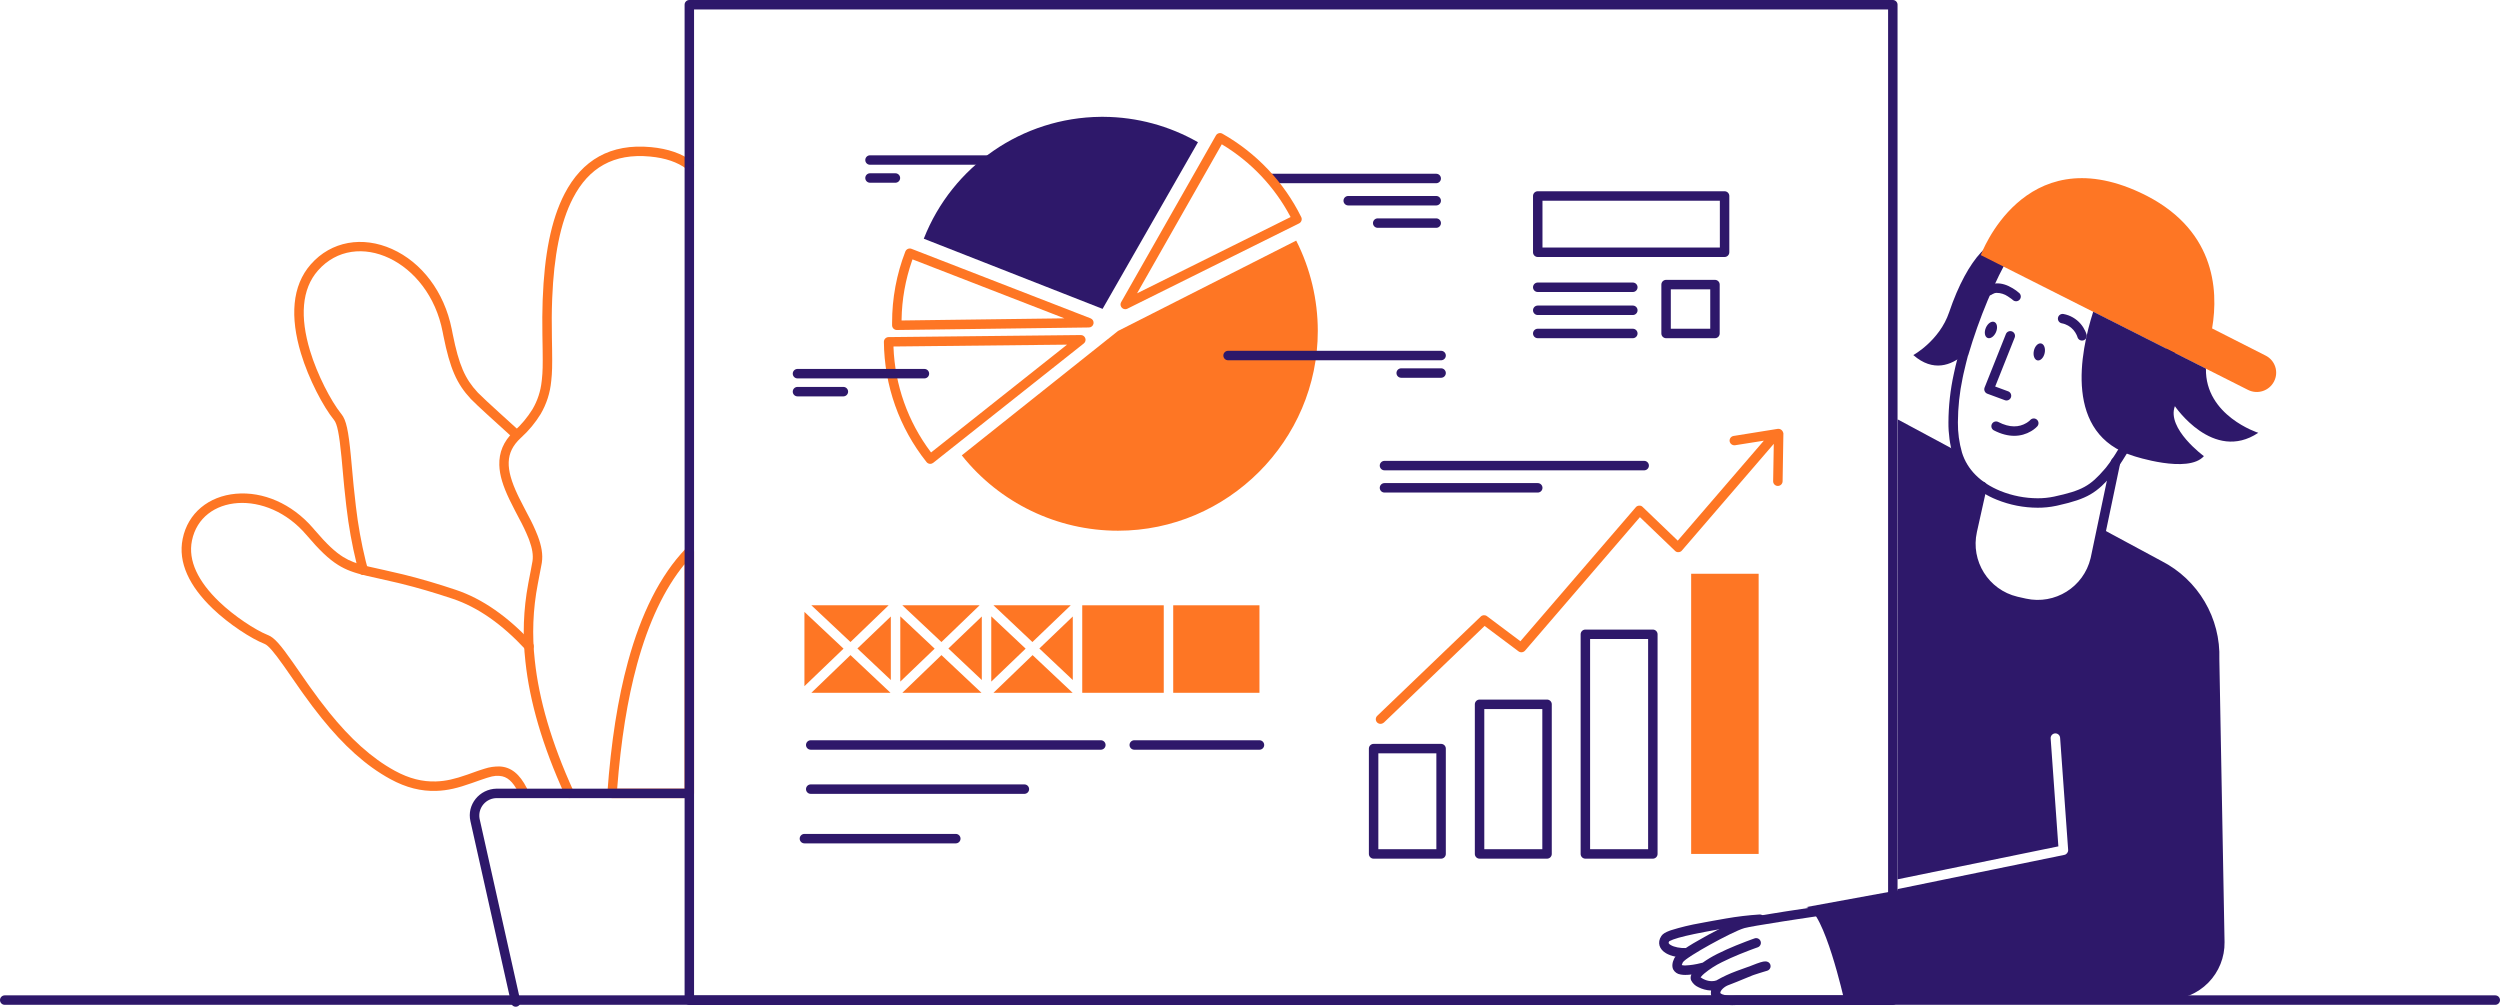
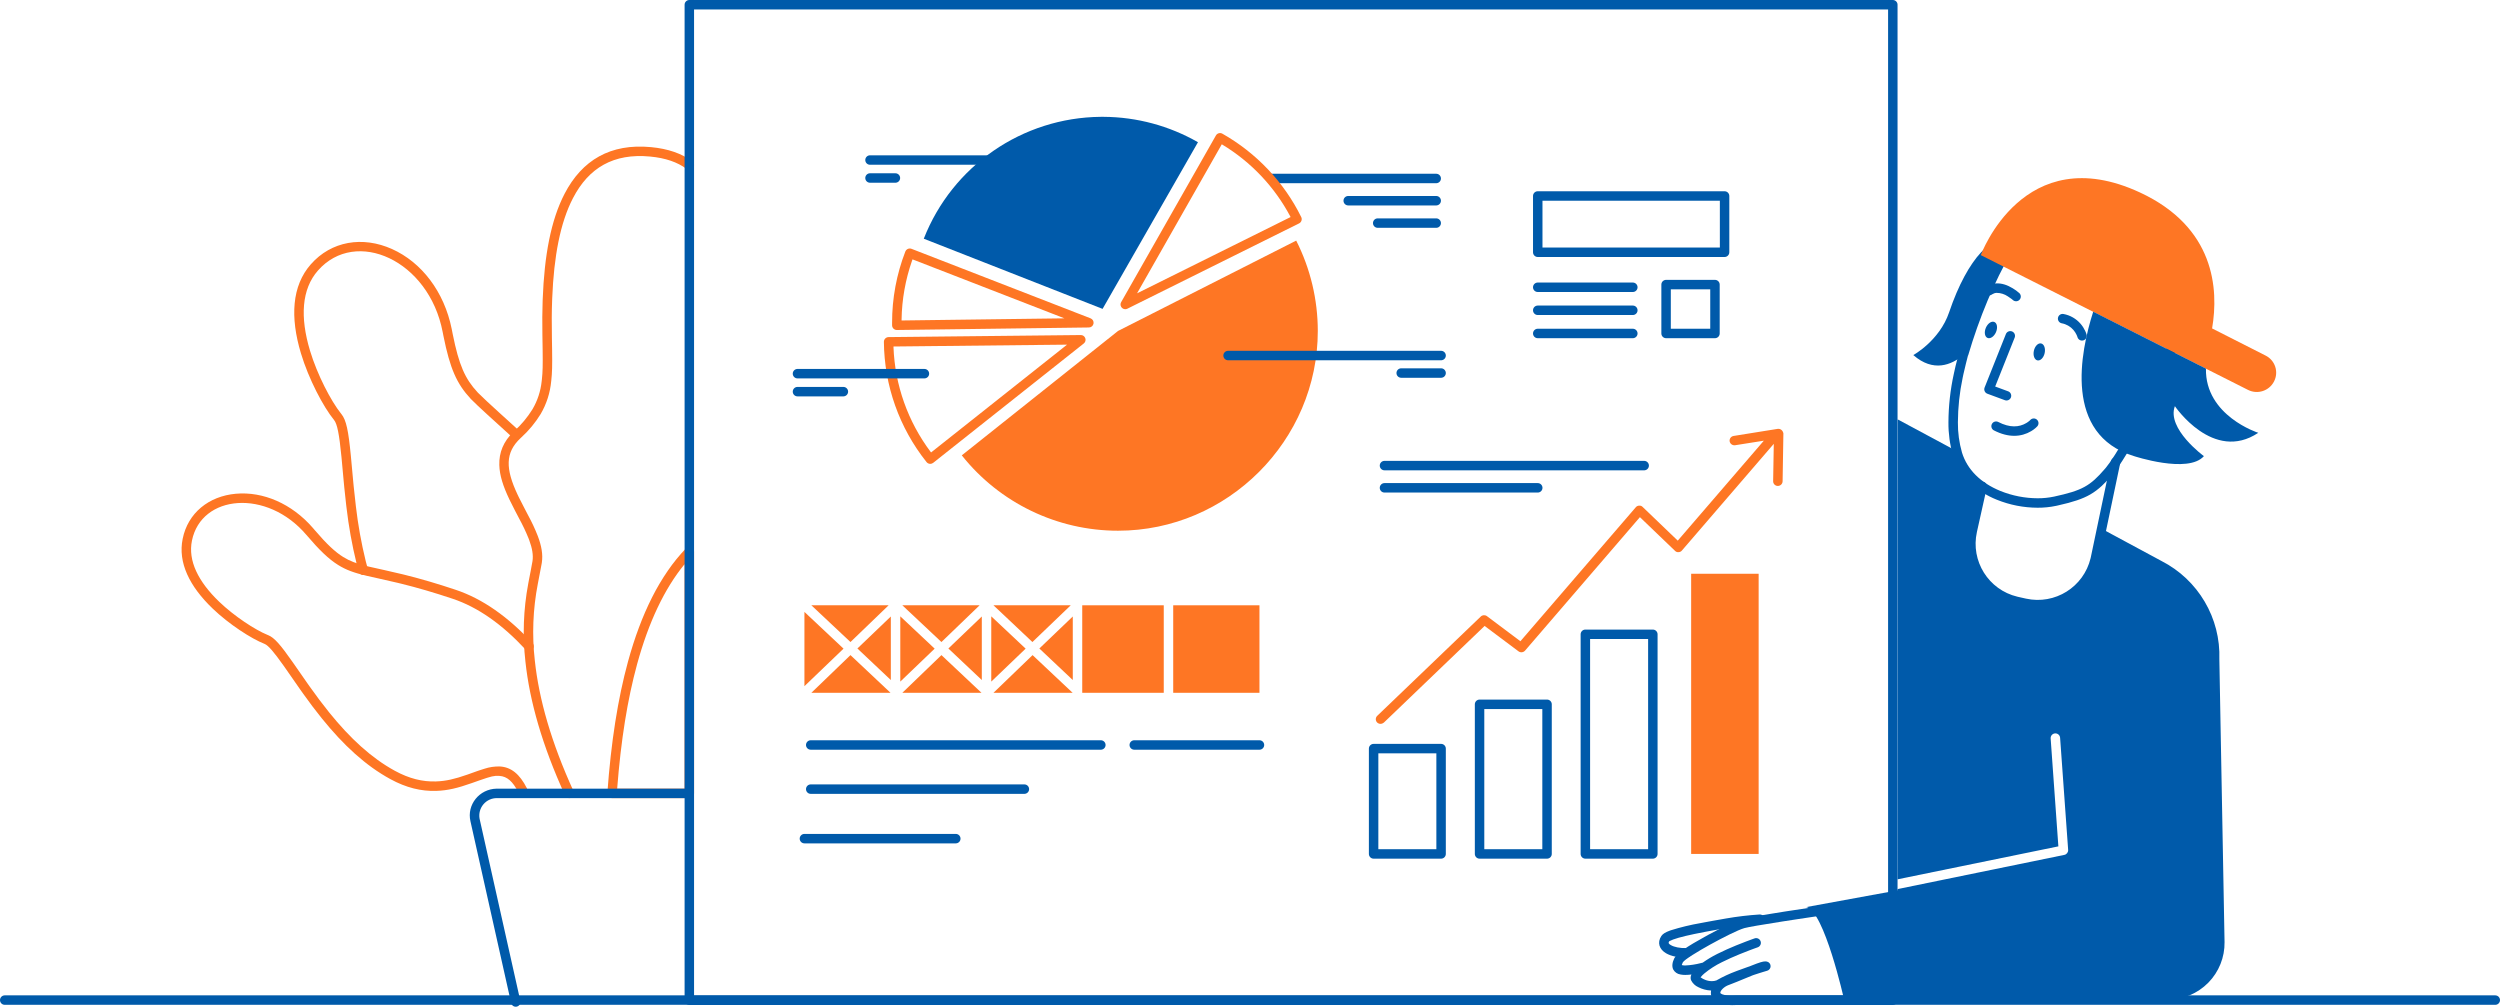
<svg xmlns="http://www.w3.org/2000/svg" viewBox="0 0 1585.6 638.5">
  <g id="graphs_and_statistics_outline_II" data-name="graphs and statistics/outline_II" transform="translate(2.6 2.6)">
    <g id="graphs_and_statistics_outline_II-2" data-name="graphs and statistics/outline_II">
      <g id="graphs_and_statistics_outline_II-3" data-name="graphs and statistics_outline_II">
        <g id="flower_1_" transform="translate(115 93)">
          <g id="leaves_1_">
            <g id="leaf_IV_1_" transform="translate(72 60)">
              <path id="Path" d="M10.529,14.177C23.51-.563,43.377-3.859,62.046,4.522,80.732,12.911,95.118,31.493,99.884,55.27l.472,2.411.164.822c3.947,19.6,7.747,28.251,15.8,36.919l.28.3c4.264,4.432,22.753,20.943,25.431,23.452a3,3,0,1,1-4.1,4.378l-2.583-2.357c-6.035-5.469-19.816-17.872-23.284-21.539l-.137-.146c-8.906-9.586-13.139-19.224-17.287-39.818q-.251-1.247-.505-2.565c-8.709-45.49-55.049-66.293-79.1-38.981C4.647,29.933,3.6,47.719,10,68.969c4.613,15.316,13.293,31.91,19.623,39.848l.282.35c3.119,3.835,4.464,10.639,6,26.487l1.477,16.056.314,3.253c.451,4.577.9,8.666,1.394,12.706a282.075,282.075,0,0,0,6.21,34.616q.658,2.617,1.37,5.167a3,3,0,1,1-5.779,1.615q-.734-2.626-1.41-5.319A287.893,287.893,0,0,1,33.134,168.4l-.229-1.893c-.413-3.482-.795-7.042-1.18-10.951l-.4-4.19c-.339-3.644-1.077-11.822-1.225-13.4l-.164-1.722c-1.384-14.24-2.661-20.81-4.679-23.291-6.851-8.4-16.091-25.966-21-42.255C-2.679,47.67-1.514,27.851,10.529,14.177Z" transform="translate(-2.98 -2.159)" fill="#fe7624" />
            </g>
            <g id="leaf_II_1_" transform="translate(0 220)">
              <path id="Path-2" data-name="Path" d="M34.433.191C51.6-1.342,69.878,6.4,83.3,21.906l1.3,1.518c7.505,8.741,12.78,13.7,17.923,16.892,4.256,2.644,8.529,4.225,15.686,5.954l1.029.242c2.6.586,15.466,3.429,20.74,4.721l2.185.542c9.852,2.473,20.012,5.432,31.624,9.321C191,66.833,207.176,78.333,222.537,94.9a3,3,0,1,1-4.4,4.079c-14.726-15.884-30.1-26.809-46.253-32.195-11.891-3.982-22.217-6.971-32.26-9.461l-2.695-.654c-6.355-1.505-18.525-4.187-19.487-4.415-8.109-1.925-13.063-3.723-18.087-6.844C93.381,41.7,87.5,36.1,79.152,26.284,54.177-3.1,12.516.622,6.576,29.946,3.969,42.613,10.529,55.9,23.9,68.726,33.543,77.97,46.645,86.5,54.44,89.691l.392.158c4.013,1.572,7.906,6.125,15.681,17.221l9.01,12.948,1.62,2.3c4.366,6.145,8.33,11.44,12.4,16.482,13.414,16.619,26.887,29.011,41.737,37.111,9.1,4.982,17.588,7.025,26.045,6.749,6.346-.207,11.949-1.534,19.916-4.321l5.895-2.108,1.4-.488c1.333-.457,2.474-.825,3.573-1.147a28.826,28.826,0,0,1,9.735-1.434c7.08.387,12.572,4.711,17.172,13.827a3,3,0,1,1-5.357,2.7c-3.638-7.21-7.3-10.172-11.882-10.522l-.541-.031c-3.041-.146-4.588.161-12.359,2.87l-4.9,1.728c-8.892,3.151-15.167,4.682-22.455,4.92-9.534.311-19.088-1.988-29.119-7.481-15.639-8.53-29.662-21.427-43.528-38.607-3.911-4.845-7.714-9.9-11.843-15.683l-1.848-2.608-9.57-13.747-.945-1.342c-6.163-8.708-9.641-12.733-11.918-13.71l-.113-.046c-8.482-3.35-22.526-12.44-32.887-22.375C5.042,58.956-2.412,43.853.7,28.746,4,12.429,17.211,1.728,34.433.191Z" transform="translate(-2.437 -2.641)" fill="#fe7624" />
            </g>
            <path id="Path-3" data-name="Path" d="M41.4,29.935C52.489,8.562,70.505-2.093,96.208.341c10.826,1.012,19.489,4.041,26.114,8.982a3,3,0,1,1-3.587,4.81c-5.686-4.24-13.3-6.9-23.089-7.818C72.462,4.12,56.725,13.426,46.729,32.7c-8.09,15.6-12.083,36.853-13.161,63.38l-.042,1.064c-.3,7.931-.315,14.223-.152,24.33l.125,7.616c.141,10.032.035,14.249-.539,19.418l-.031.273a50.385,50.385,0,0,1-6.7,20.856A68.8,68.8,0,0,1,14.07,184.362l-.594.559c-9.8,9.15-9.6,19.453-1.84,35.9l.78,1.625c.96,1.969,2,4,3.629,7.109l2.349,4.5a111.528,111.528,0,0,1,6,12.879c2.415,6.352,3.36,11.8,2.6,16.844l-.148.9c-.582,3.348-2.239,11.714-2.415,12.67a160.322,160.322,0,0,0-1.89,48.686c2.612,24.435,10.383,51.778,24.617,82.954a3,3,0,1,1-5.458,2.492c-14.494-31.746-22.441-59.711-25.125-84.808a165.812,165.812,0,0,1,1.773-49.4l.27-1.464c.444-2.309,2.144-10.918,2.445-12.918.563-3.741-.144-8.048-2.071-13.274l-.38-1a117.438,117.438,0,0,0-6-12.676l-2.764-5.291c-1.447-2.783-2.4-4.683-3.384-6.733C2.351,215.3.2,208.51.013,201.977-.215,194.028,2.634,187.008,9,180.895l.379-.359a63.962,63.962,0,0,0,11.684-13.96,44.021,44.021,0,0,0,5.819-17.764l.141-1.222c.515-4.755.61-8.865.474-18.507l-.158-9.816c-.118-8.409-.092-14.235.146-21.123l.044-1.227C28.575,69.084,32.708,46.7,41.4,29.935Z" transform="translate(199.071 -2.628)" fill="#fe7624" />
            <path id="Path-4" data-name="Path" d="M52,159.306H3a3,3,0,0,1-2.993-3.217C2.371,123.569,6.652,96.31,13.094,72.752c2.084-7.62,4.417-14.9,6.935-21.63a189.574,189.574,0,0,1,8.388-19.245,145.007,145.007,0,0,1,9.911-16.763A114.894,114.894,0,0,1,49.834.931,2.952,2.952,0,0,1,51.977,0,2.986,2.986,0,0,1,55,3.006v153.3A3,3,0,0,1,52,159.306Zm-3-148.4-.128.156C36.231,26.5,26.14,47.792,18.881,74.335c-6.125,22.4-10.259,48.192-12.638,78.849l-.009.122H49Z" transform="translate(267.6 251.294)" fill="#fe7624" />
          </g>
-           <path id="pot_2_" d="M138.353,0a3,3,0,0,1,.176,5.995L138.353,6h-121A11.074,11.074,0,0,0,6.223,19.079L32.081,134.645a3,3,0,0,1-5.812,1.481l-.043-.171L.429,20.672C-1.986,10.165,6.095.2,17.021,0l.332,0Z" transform="translate(180.347 404.6)" fill="#2e186a" />
+           <path id="pot_2_" d="M138.353,0a3,3,0,0,1,.176,5.995L138.353,6h-121A11.074,11.074,0,0,0,6.223,19.079L32.081,134.645a3,3,0,0,1-5.812,1.481l-.043-.171L.429,20.672C-1.986,10.165,6.095.2,17.021,0l.332,0Z" transform="translate(180.347 404.6)" fill="#005aaa" />
        </g>
        <g id="whiteboard_2_" transform="translate(434)">
-           <path id="shape_15_" d="M766.3,637.4H3a3,3,0,0,1-3-3V3A3,3,0,0,1,3,0H766.3a3,3,0,0,1,3,3V634.4A3,3,0,0,1,766.3,637.4ZM6,6V631.4H763.3V6Z" transform="translate(-2.4 -2.6)" fill="#2e186a" />
+           <path id="shape_15_" d="M766.3,637.4H3a3,3,0,0,1-3-3V3A3,3,0,0,1,3,0H766.3a3,3,0,0,1,3,3V634.4A3,3,0,0,1,766.3,637.4ZM6,6V631.4H763.3V6Z" transform="translate(-2.4 -2.6)" fill="#005aaa" />
          <g id="graph_5_" transform="translate(434 269)">
-             <path id="Rectangle" d="M45.8,72.8H3a3,3,0,0,1-3-3V3A3,3,0,0,1,3,0H45.8a3,3,0,0,1,3,3V69.8A3,3,0,0,1,45.8,72.8ZM6,6V66.8H42.8V6Z" transform="translate(-2.4 200.2)" fill="#2e186a" />
-             <path id="Rectangle-2" data-name="Rectangle" d="M45.8,100.9H3a3,3,0,0,1-3-3V3A3,3,0,0,1,3,0H45.8a3,3,0,0,1,3,3V97.9A3,3,0,0,1,45.8,100.9ZM6,6V94.9H42.8V6Z" transform="translate(64.8 172.1)" fill="#2e186a" />
-             <path id="Rectangle-3" data-name="Rectangle" d="M45.8,145.3H3a3,3,0,0,1-3-3V3A3,3,0,0,1,3,0H45.8a3,3,0,0,1,3,3V142.3A3,3,0,0,1,45.8,145.3ZM6,6H6V139.3H42.8V6H6Z" transform="translate(131.9 127.7)" fill="#2e186a" />
+             <path id="Rectangle" d="M45.8,72.8H3a3,3,0,0,1-3-3V3A3,3,0,0,1,3,0H45.8a3,3,0,0,1,3,3V69.8A3,3,0,0,1,45.8,72.8ZM6,6V66.8H42.8V6Z" transform="translate(-2.4 200.2)" fill="#005aaa" />
+             <path id="Rectangle-2" data-name="Rectangle" d="M45.8,100.9H3a3,3,0,0,1-3-3V3A3,3,0,0,1,3,0H45.8a3,3,0,0,1,3,3V97.9A3,3,0,0,1,45.8,100.9ZM6,6V94.9H42.8V6Z" transform="translate(64.8 172.1)" fill="#005aaa" />
+             <path id="Rectangle-3" data-name="Rectangle" d="M45.8,145.3H3a3,3,0,0,1-3-3V3A3,3,0,0,1,3,0H45.8a3,3,0,0,1,3,3V142.3A3,3,0,0,1,45.8,145.3ZM6,6H6V139.3H42.8V6H6Z" transform="translate(131.9 127.7)" fill="#005aaa" />
            <rect id="Rectangle-4" data-name="Rectangle" width="42.8" height="177.7" transform="translate(202 92.3)" fill="#fe7624" />
            <path id="arrow_1_" d="M257.313.725a3.1,3.1,0,0,0-2.4-.7l-28,4.5a3.011,3.011,0,0,0-2.5,3.4,3.09,3.09,0,0,0,3.4,2.5l18.3-2.9-54.6,63.4-22.3-21.4a2.651,2.651,0,0,0-2.2-.8,2.814,2.814,0,0,0-2.1,1l-73.2,85-21.2-15.9a3.028,3.028,0,0,0-3.9.2l-65.7,63a2.988,2.988,0,0,0-.1,4.2,3.1,3.1,0,0,0,2.2.9,3.439,3.439,0,0,0,2.1-.8l63.9-61.3,21.5,16.1a3.077,3.077,0,0,0,4.1-.4l72.9-84.7,22.3,21.4a2.651,2.651,0,0,0,2.2.8,2.814,2.814,0,0,0,2.1-1l58.3-67.7-.4,23.7a2.946,2.946,0,0,0,3,3h0a3.009,3.009,0,0,0,3-3l.5-30.3A3.738,3.738,0,0,0,257.313.725Z" transform="translate(1.987 0.375)" fill="#fe7624" />
          </g>
          <g id="layout_II_1_" transform="translate(73 381)">
            <g id="lines_8_" transform="translate(0 88)">
-               <path id="Path-5" data-name="Path" d="M187,0a3,3,0,0,1,.176,5.995L187,6H3A3,3,0,0,1,2.824.005L3,0Z" transform="translate(1.6 -2.1)" fill="#2e186a" />
-               <path id="Path-6" data-name="Path" d="M138.5,0a3,3,0,0,1,.176,5.995L138.5,6H3A3,3,0,0,1,2.824.005L3,0Z" transform="translate(1.6 25.9)" fill="#2e186a" />
-               <path id="Path-7" data-name="Path" d="M99,0a3,3,0,0,1,.176,5.995L99,6H3A3,3,0,0,1,2.824.005L3,0Z" transform="translate(-2.4 57.3)" fill="#2e186a" />
-               <path id="Path-8" data-name="Path" d="M82.4,0a3,3,0,0,1,.176,5.995L82.4,6H3A3,3,0,0,1,2.824.005L3,0Z" transform="translate(206.8 -2.1)" fill="#2e186a" />
+               <path id="Path-5" data-name="Path" d="M187,0a3,3,0,0,1,.176,5.995L187,6H3A3,3,0,0,1,2.824.005L3,0Z" transform="translate(1.6 -2.1)" fill="#005aaa" />
+               <path id="Path-6" data-name="Path" d="M138.5,0a3,3,0,0,1,.176,5.995L138.5,6H3A3,3,0,0,1,2.824.005L3,0Z" transform="translate(1.6 25.9)" fill="#005aaa" />
+               <path id="Path-7" data-name="Path" d="M99,0a3,3,0,0,1,.176,5.995L99,6H3A3,3,0,0,1,2.824.005L3,0Z" transform="translate(-2.4 57.3)" fill="#005aaa" />
+               <path id="Path-8" data-name="Path" d="M82.4,0a3,3,0,0,1,.176,5.995L82.4,6H3A3,3,0,0,1,2.824.005L3,0Z" transform="translate(206.8 -2.1)" fill="#005aaa" />
            </g>
            <g id="oragne_bar">
              <path id="Path-9" data-name="Path" d="M0,20.3l21.2,20V0Z" transform="translate(91.9 7.4)" fill="#fe7624" />
              <path id="Path-10" data-name="Path" d="M0,41.4,21.8,20.5,0,0Z" transform="translate(61.4 7.3)" fill="#fe7624" />
              <path id="Path-11" data-name="Path" d="M49,0H0L24.7,23.3Z" transform="translate(120.5 0.3)" fill="#fe7624" />
              <path id="Path-12" data-name="Path" d="M24.8,0,0,23.9H50.2Z" transform="translate(62.7 31.9)" fill="#fe7624" />
              <path id="Path-13" data-name="Path" d="M0,41.4,21.8,20.5,0,0Z" transform="translate(119.1 7.3)" fill="#fe7624" />
              <path id="Path-14" data-name="Path" d="M0,0V47.1L24.8,23.3Z" transform="translate(0.6 4.5)" fill="#fe7624" />
              <path id="Path-15" data-name="Path" d="M24.8,0,0,23.9H50.2Z" transform="translate(5 31.9)" fill="#fe7624" />
              <path id="Path-16" data-name="Path" d="M49,0H0L24.8,23.3Z" transform="translate(5 0.3)" fill="#fe7624" />
              <path id="Path-17" data-name="Path" d="M21.2,40.3V0L0,20.3Z" transform="translate(149.6 7.4)" fill="#fe7624" />
              <path id="Path-18" data-name="Path" d="M0,20.3l21.2,20V0Z" transform="translate(34.2 7.4)" fill="#fe7624" />
              <path id="Path-19" data-name="Path" d="M24.8,0,0,23.9H50.2Z" transform="translate(120.5 31.9)" fill="#fe7624" />
              <path id="Path-20" data-name="Path" d="M49,0H0L24.8,23.3Z" transform="translate(62.7 0.3)" fill="#fe7624" />
              <path id="Path-21" data-name="Path" d="M51.7,0H0V55.5H51.7Z" transform="translate(176.8 0.3)" fill="#fe7624" />
              <path id="Path-22" data-name="Path" d="M54.7,0H0V55.5H54.7Z" transform="translate(234.5 0.3)" fill="#fe7624" />
              <path id="Path-23" data-name="Path" d="M.4.45c.1.1.1.1.2.1V.45Z" transform="translate(170.2 55.35)" fill="#fe7624" />
            </g>
          </g>
          <g id="layout_3_" transform="translate(538 121)">
-             <path id="Rectangle-5" data-name="Rectangle" d="M34,37H3a3,3,0,0,1-3-3V3A3,3,0,0,1,3,0H34a3,3,0,0,1,3,3V34A3,3,0,0,1,34,37ZM6,6V31H31V6Z" transform="translate(79.1 53.9)" fill="#2e186a" />
-             <path id="Rectangle-6" data-name="Rectangle" d="M121.5,41.7H3a3,3,0,0,1-3-3V3A3,3,0,0,1,3,0H121.5a3,3,0,0,1,3,3V38.7A3,3,0,0,1,121.5,41.7ZM6,6V35.7H118.5V6Z" transform="translate(-2.3 -2.3)" fill="#2e186a" />
-             <path id="Path-24" data-name="Path" d="M63.3,0a3,3,0,0,1,.176,5.995L63.3,6H3A3,3,0,0,1,2.824.005L3,0Z" transform="translate(-2.3 84.9)" fill="#2e186a" />
-             <path id="Path-25" data-name="Path" d="M63.3,0a3,3,0,0,1,.176,5.995L63.3,6H3A3,3,0,0,1,2.824.005L3,0Z" transform="translate(-2.3 70.2)" fill="#2e186a" />
-             <path id="Path-26" data-name="Path" d="M63.3,0a3,3,0,0,1,.176,5.995L63.3,6H3A3,3,0,0,1,2.824.005L3,0Z" transform="translate(-2.3 55.6)" fill="#2e186a" />
+             <path id="Rectangle-5" data-name="Rectangle" d="M34,37H3a3,3,0,0,1-3-3V3A3,3,0,0,1,3,0H34a3,3,0,0,1,3,3V34A3,3,0,0,1,34,37ZM6,6V31H31V6Z" transform="translate(79.1 53.9)" fill="#005aaa" />
+             <path id="Rectangle-6" data-name="Rectangle" d="M121.5,41.7H3a3,3,0,0,1-3-3V3A3,3,0,0,1,3,0H121.5a3,3,0,0,1,3,3V38.7A3,3,0,0,1,121.5,41.7ZM6,6V35.7H118.5V6Z" transform="translate(-2.3 -2.3)" fill="#005aaa" />
+             <path id="Path-24" data-name="Path" d="M63.3,0a3,3,0,0,1,.176,5.995L63.3,6H3A3,3,0,0,1,2.824.005L3,0Z" transform="translate(-2.3 84.9)" fill="#005aaa" />
+             <path id="Path-25" data-name="Path" d="M63.3,0a3,3,0,0,1,.176,5.995L63.3,6H3A3,3,0,0,1,2.824.005L3,0Z" transform="translate(-2.3 70.2)" fill="#005aaa" />
+             <path id="Path-26" data-name="Path" d="M63.3,0a3,3,0,0,1,.176,5.995L63.3,6H3A3,3,0,0,1,2.824.005L3,0Z" transform="translate(-2.3 55.6)" fill="#005aaa" />
          </g>
          <g id="lines_7_" transform="translate(441 292)">
-             <path id="Path-27" data-name="Path" d="M167.7,0a3,3,0,0,1,.176,5.995L167.7,6H3A3,3,0,0,1,2.824.005L3,0Z" transform="translate(-2.5 -2.3)" fill="#2e186a" />
-             <path id="Path-28" data-name="Path" d="M100.2,0a3,3,0,0,1,.176,5.995L100.2,6H3A3,3,0,0,1,2.824.005L3,0Z" transform="translate(-2.5 11.8)" fill="#2e186a" />
+             <path id="Path-27" data-name="Path" d="M167.7,0a3,3,0,0,1,.176,5.995L167.7,6H3A3,3,0,0,1,2.824.005L3,0Z" transform="translate(-2.5 -2.3)" fill="#005aaa" />
+             <path id="Path-28" data-name="Path" d="M100.2,0a3,3,0,0,1,.176,5.995L100.2,6H3A3,3,0,0,1,2.824.005L3,0Z" transform="translate(-2.5 11.8)" fill="#005aaa" />
          </g>
          <g id="circle_graph_4_" transform="translate(69 71)">
            <path id="Path-29" data-name="Path" d="M99.1,57.3,212.1,0a126.927,126.927,0,0,1,13.7,57.3c0,69.5-57.2,126.7-126.7,126.7A126.586,126.586,0,0,1,0,136.2Z" transform="translate(104.4 79)" fill="#fe7624" />
-             <path id="Path-30" data-name="Path" d="M107.7,0a3,3,0,0,1,.176,5.995L107.7,6H3A3,3,0,0,1,2.824.005L3,0Z" transform="translate(297.6 36.6)" fill="#2e186a" />
-             <path id="Path-31" data-name="Path" d="M58.8,0a3,3,0,0,1,.176,5.995L58.8,6H3A3,3,0,0,1,2.824.005L3,0Z" transform="translate(346.5 50.7)" fill="#2e186a" />
-             <path id="Path-32" data-name="Path" d="M40.1,0a3,3,0,0,1,.176,5.995L40.1,6H3A3,3,0,0,1,2.824.005L3,0Z" transform="translate(365.2 64.9)" fill="#2e186a" />
-             <path id="Path-33" data-name="Path" d="M138.1,0a3,3,0,0,1,.176,5.995L138.1,6H3A3,3,0,0,1,2.824.005L3,0Z" transform="translate(270.3 148.9)" fill="#2e186a" />
-             <path id="Path-34" data-name="Path" d="M28.3,0a3,3,0,0,1,.176,5.995L28.3,6H3A3,3,0,0,1,2.824.005L3,0Z" transform="translate(380.1 160)" fill="#2e186a" />
+             <path id="Path-30" data-name="Path" d="M107.7,0a3,3,0,0,1,.176,5.995L107.7,6H3A3,3,0,0,1,2.824.005L3,0Z" transform="translate(297.6 36.6)" fill="#005aaa" />
+             <path id="Path-31" data-name="Path" d="M58.8,0a3,3,0,0,1,.176,5.995L58.8,6H3A3,3,0,0,1,2.824.005L3,0Z" transform="translate(346.5 50.7)" fill="#005aaa" />
+             <path id="Path-32" data-name="Path" d="M40.1,0a3,3,0,0,1,.176,5.995L40.1,6H3A3,3,0,0,1,2.824.005L3,0Z" transform="translate(365.2 64.9)" fill="#005aaa" />
+             <path id="Path-33" data-name="Path" d="M138.1,0a3,3,0,0,1,.176,5.995L138.1,6H3A3,3,0,0,1,2.824.005L3,0Z" transform="translate(270.3 148.9)" fill="#005aaa" />
+             <path id="Path-34" data-name="Path" d="M28.3,0a3,3,0,0,1,.176,5.995L28.3,6H3A3,3,0,0,1,2.824.005L3,0Z" transform="translate(380.1 160)" fill="#005aaa" />
            <g id="Group" transform="translate(46 27)">
-               <path id="Path-35" data-name="Path" d="M83.5,0a3,3,0,0,1,.176,5.995L83.5,6H3A3,3,0,0,1,2.824.005L3,0Z" transform="translate(-2.8 -2.1)" fill="#2e186a" />
-               <path id="Path-36" data-name="Path" d="M19.1,0a3,3,0,0,1,.176,5.995L19.1,6H3A3,3,0,0,1,2.824.005L3,0Z" transform="translate(-2.8 9.3)" fill="#2e186a" />
+               <path id="Path-35" data-name="Path" d="M83.5,0a3,3,0,0,1,.176,5.995L83.5,6H3A3,3,0,0,1,2.824.005L3,0Z" transform="translate(-2.8 -2.1)" fill="#005aaa" />
+               <path id="Path-36" data-name="Path" d="M19.1,0a3,3,0,0,1,.176,5.995L19.1,6H3A3,3,0,0,1,2.824.005L3,0Z" transform="translate(-2.8 9.3)" fill="#005aaa" />
            </g>
            <path id="Path-37" data-name="Path" d="M29.4,81.7h0a2.986,2.986,0,0,1-2.35-1.133A124.147,124.147,0,0,1,0,4.332,3,3,0,0,1,2.968,1.3L124.868,0h.036a2.963,2.963,0,0,1,2.83,2.015,2.934,2.934,0,0,1-.97,3.337l-95.5,75.7A2.968,2.968,0,0,1,29.4,81.7ZM116.169,6.092,6.07,7.267l.016.444a117.947,117.947,0,0,0,23.6,66.447l.233.307Z" transform="translate(55 138.9)" fill="#fe7624" />
            <path id="Path-38" data-name="Path" d="M3,51.7a3,3,0,0,1-3-3V47.1A124.721,124.721,0,0,1,8.4,1.919,3.018,3.018,0,0,1,11.2,0a2.988,2.988,0,0,1,1.085.2l113.6,44.1a3,3,0,0,1-1.047,5.8L3.039,51.7ZM12.949,6.9l-.327.924A118.84,118.84,0,0,0,6.017,45.067l-.007.593,103.3-1.357Z" transform="translate(60.2 83.999)" fill="#fe7624" />
            <path id="Path-39" data-name="Path" d="M3,111.715A3.03,3.03,0,0,1,.4,110.186a2.911,2.911,0,0,1,0-2.968l60.1-105.7A3,3,0,0,1,64.594.391a124.111,124.111,0,0,1,29,22.711,123.093,123.093,0,0,1,21.013,30.172,3.005,3.005,0,0,1-1.356,4.013l-108.9,54.1A3.021,3.021,0,0,1,3,111.715ZM64.222,7.121,10.477,101.643l97.389-48.382-.189-.359a117.828,117.828,0,0,0-43.1-45.568Z" transform="translate(205.085 10.799)" fill="#fe7624" />
-             <path id="Path-40" data-name="Path" d="M173.9,16.1A121.894,121.894,0,0,0,114.2,0h-2A121.762,121.762,0,0,0,0,77.3l113.4,44.5Z" transform="translate(80.3 0.5)" fill="#2e186a" />
-             <path id="Path-41" data-name="Path" d="M83.5,0a3,3,0,0,1,.176,5.995L83.5,6H3A3,3,0,0,1,2.824.005L3,0Z" transform="translate(-2.8 160.4)" fill="#2e186a" />
-             <path id="Path-42" data-name="Path" d="M32.1,0a3,3,0,0,1,.176,5.995L32.1,6H3A3,3,0,0,1,2.824.005L3,0Z" transform="translate(-2.8 171.8)" fill="#2e186a" />
+             <path id="Path-40" data-name="Path" d="M173.9,16.1A121.894,121.894,0,0,0,114.2,0h-2A121.762,121.762,0,0,0,0,77.3l113.4,44.5Z" transform="translate(80.3 0.5)" fill="#005aaa" />
+             <path id="Path-41" data-name="Path" d="M83.5,0a3,3,0,0,1,.176,5.995L83.5,6H3A3,3,0,0,1,2.824.005L3,0Z" transform="translate(-2.8 160.4)" fill="#005aaa" />
+             <path id="Path-42" data-name="Path" d="M32.1,0a3,3,0,0,1,.176,5.995L32.1,6H3A3,3,0,0,1,2.824.005L3,0Z" transform="translate(-2.8 171.8)" fill="#005aaa" />
          </g>
        </g>
        <g id="man_7_" transform="translate(1052 110)">
          <g id="hand_II_7_" transform="translate(0 463)">
-             <path id="Path-43" data-name="Path" d="M63.732.006a3,3,0,0,1,.374,5.988A188.984,188.984,0,0,0,44.926,8.2l-8.46,1.486-3.665.661c-.927.17-1.82.335-2.69.5l-1.291.244c-9.329,1.775-16.028,3.342-19.927,4.78A15.449,15.449,0,0,0,6.77,16.8c-.121.068-.224.131-.306.186l-.119.084c-.586.946-.407,1.444.921,2.254l.172.1c2.148,1.263,5.839,2.008,9.676,1.875a3,3,0,1,1,.207,6c-4.894.169-9.692-.8-12.924-2.7C.115,22.08-1.36,17.848,1.412,13.653c.941-1.432,2.674-2.406,5.4-3.413l.619-.222A147.572,147.572,0,0,1,26.369,5.449L29,4.948c1.539-.289,3.143-.583,4.883-.9L42.4,2.545A194.988,194.988,0,0,1,63.732.006Z" transform="translate(-2.319 4.4)" fill="#2e186a" />
-             <path id="Path-44" data-name="Path" d="M37.843,64.487c-4.187,0-7.469-.641-9.756-1.906a6.488,6.488,0,0,1-3.66-5.665l-.005-.24a7.115,7.115,0,0,1,.109-1.283l.033-.175-.284-.012A19.194,19.194,0,0,1,16.451,53.1a9.379,9.379,0,0,1-4.606-4.454l-.069-.194a4.6,4.6,0,0,1,.282-3.316l.032-.074-.2.026a30.727,30.727,0,0,1-3.679.25A15.41,15.41,0,0,1,5.354,45.1L5.1,45.045A6.2,6.2,0,0,1,.537,41.86c-.9-1.876-.655-4.39.69-7.079,1.4-2.865,7.819-7.353,20.192-14.125l1.86-1.01c8.507-4.577,16.819-8.528,20.215-9.608l.59-.176C46.851,9.09,55.754,7.545,71.3,5.139l3.322-.511c4.2-.643,8.7-1.323,13.4-2.021L99.971.846,105.6.031a3,3,0,0,1,3.3,2.094l.047.171,14.1,58.4a3,3,0,0,1-2.741,3.7l-.175.005h-79.5l-.342.02C39.442,64.464,38.622,64.487,37.843,64.487ZM58.91,36.754a4.777,4.777,0,0,1,.991.1l.085.019a3,3,0,0,1,.158,5.81l-.87.254-1.6.481c-.8.243-1.526.469-2.233.691l-.592.187c-.924.294-1.817.583-2.652.859L51.17,45.5l-3.256,1.324L41.03,49.654c-2.079.846-3.417,1.372-4.769,1.876l-.537.2c-2.951,1.047-5.314,3.535-5.3,4.9,0,.288.2.563,1.135.971a16.482,16.482,0,0,0,6.149.9c.687,0,1.418-.02,2.175-.06l.454-.026.186-.006H116.31L103.746,6.36,96.788,7.375,88.906,8.541c-3.577.533-6.73,1.006-9.639,1.448L69.92,11.426c-13.461,2.1-21.822,3.553-24.178,4.2l-.2.057C41.6,16.813,31.832,21.747,23.9,26.138c-7.446,4.123-16.444,9.558-17.3,11.3a7.23,7.23,0,0,0-.56,1.414l-.034.154L6,39.082l.155.047.215.052A8.883,8.883,0,0,0,8.2,39.34a47.587,47.587,0,0,0,9.872-1.508l1.17-.279.054-.04a69.667,69.667,0,0,1,8.969-5.383l.409-.208c1.768-.892,3.735-1.823,5.847-2.767,3.66-1.636,7.734-3.307,12.109-4.969l1.21-.456c.57-.213,1.145-.426,1.711-.634l1.372-.5,1.222-.433a3,3,0,0,1,2.128,5.608l-1.623.581-1.038.376c-.952.349-1.912.707-2.853,1.065-4.269,1.622-8.236,3.249-11.79,4.838-2.031.908-3.912,1.8-5.591,2.646a56.272,56.272,0,0,0-11.135,7.161A17.141,17.141,0,0,0,18.03,46.68l-.12.158.185.145a11.582,11.582,0,0,0,2.741,1.48,11.723,11.723,0,0,0,4.2.825,8.749,8.749,0,0,0,2.89-.471L28,48.792l.254-.154A82.418,82.418,0,0,1,40.379,43l.653-.252c2.045-.783,4.257-1.584,6.574-2.38l1.422-.482,1.39-.556C55.268,37.4,57.411,36.754,58.91,36.754Z" transform="translate(6.078 -2.6)" fill="#2e186a" />
+             <path id="Path-43" data-name="Path" d="M63.732.006a3,3,0,0,1,.374,5.988A188.984,188.984,0,0,0,44.926,8.2l-8.46,1.486-3.665.661c-.927.17-1.82.335-2.69.5l-1.291.244c-9.329,1.775-16.028,3.342-19.927,4.78A15.449,15.449,0,0,0,6.77,16.8c-.121.068-.224.131-.306.186l-.119.084c-.586.946-.407,1.444.921,2.254l.172.1c2.148,1.263,5.839,2.008,9.676,1.875a3,3,0,1,1,.207,6c-4.894.169-9.692-.8-12.924-2.7C.115,22.08-1.36,17.848,1.412,13.653c.941-1.432,2.674-2.406,5.4-3.413l.619-.222A147.572,147.572,0,0,1,26.369,5.449L29,4.948c1.539-.289,3.143-.583,4.883-.9L42.4,2.545A194.988,194.988,0,0,1,63.732.006Z" transform="translate(-2.319 4.4)" fill="#005aaa" />
+             <path id="Path-44" data-name="Path" d="M37.843,64.487c-4.187,0-7.469-.641-9.756-1.906a6.488,6.488,0,0,1-3.66-5.665l-.005-.24a7.115,7.115,0,0,1,.109-1.283l.033-.175-.284-.012A19.194,19.194,0,0,1,16.451,53.1a9.379,9.379,0,0,1-4.606-4.454l-.069-.194a4.6,4.6,0,0,1,.282-3.316l.032-.074-.2.026a30.727,30.727,0,0,1-3.679.25A15.41,15.41,0,0,1,5.354,45.1L5.1,45.045A6.2,6.2,0,0,1,.537,41.86c-.9-1.876-.655-4.39.69-7.079,1.4-2.865,7.819-7.353,20.192-14.125l1.86-1.01c8.507-4.577,16.819-8.528,20.215-9.608l.59-.176C46.851,9.09,55.754,7.545,71.3,5.139l3.322-.511c4.2-.643,8.7-1.323,13.4-2.021L99.971.846,105.6.031a3,3,0,0,1,3.3,2.094l.047.171,14.1,58.4a3,3,0,0,1-2.741,3.7l-.175.005h-79.5l-.342.02C39.442,64.464,38.622,64.487,37.843,64.487ZM58.91,36.754a4.777,4.777,0,0,1,.991.1l.085.019a3,3,0,0,1,.158,5.81l-.87.254-1.6.481c-.8.243-1.526.469-2.233.691l-.592.187c-.924.294-1.817.583-2.652.859L51.17,45.5l-3.256,1.324L41.03,49.654c-2.079.846-3.417,1.372-4.769,1.876l-.537.2c-2.951,1.047-5.314,3.535-5.3,4.9,0,.288.2.563,1.135.971a16.482,16.482,0,0,0,6.149.9c.687,0,1.418-.02,2.175-.06l.454-.026.186-.006H116.31L103.746,6.36,96.788,7.375,88.906,8.541c-3.577.533-6.73,1.006-9.639,1.448L69.92,11.426c-13.461,2.1-21.822,3.553-24.178,4.2l-.2.057C41.6,16.813,31.832,21.747,23.9,26.138c-7.446,4.123-16.444,9.558-17.3,11.3a7.23,7.23,0,0,0-.56,1.414l-.034.154L6,39.082l.155.047.215.052A8.883,8.883,0,0,0,8.2,39.34a47.587,47.587,0,0,0,9.872-1.508l1.17-.279.054-.04a69.667,69.667,0,0,1,8.969-5.383l.409-.208c1.768-.892,3.735-1.823,5.847-2.767,3.66-1.636,7.734-3.307,12.109-4.969l1.21-.456c.57-.213,1.145-.426,1.711-.634l1.372-.5,1.222-.433a3,3,0,0,1,2.128,5.608l-1.623.581-1.038.376c-.952.349-1.912.707-2.853,1.065-4.269,1.622-8.236,3.249-11.79,4.838-2.031.908-3.912,1.8-5.591,2.646a56.272,56.272,0,0,0-11.135,7.161A17.141,17.141,0,0,0,18.03,46.68l-.12.158.185.145a11.582,11.582,0,0,0,2.741,1.48,11.723,11.723,0,0,0,4.2.825,8.749,8.749,0,0,0,2.89-.471L28,48.792l.254-.154A82.418,82.418,0,0,1,40.379,43l.653-.252c2.045-.783,4.257-1.584,6.574-2.38l1.422-.482,1.39-.556C55.268,37.4,57.411,36.754,58.91,36.754Z" transform="translate(6.078 -2.6)" fill="#005aaa" />
          </g>
-           <path id="body_5_" d="M262,152.2a67.417,67.417,0,0,0-36.7-62.4L187.6,69.5l-4.1,18.6a37.5,37.5,0,0,1-44.7,28.5l-4.9-1.1a37.5,37.5,0,0,1-28.5-44.7l6.3-28.3c-7.2-5-12.9-11.8-15.6-20.6-.2-.6-.3-1.2-.5-1.7L58,0l-.1,291.7,102-20.9L155,202.3a3.007,3.007,0,0,1,6-.4l5.1,71.1a3.042,3.042,0,0,1-2.4,3.2L57.9,297.9v.8L0,309.3C11.4,311.5,24,368,24,368H229.4a35.94,35.94,0,0,0,35.9-36.5Z" transform="translate(91 153.4)" fill="#2e186a" />
+           <path id="body_5_" d="M262,152.2a67.417,67.417,0,0,0-36.7-62.4L187.6,69.5l-4.1,18.6a37.5,37.5,0,0,1-44.7,28.5l-4.9-1.1a37.5,37.5,0,0,1-28.5-44.7l6.3-28.3c-7.2-5-12.9-11.8-15.6-20.6-.2-.6-.3-1.2-.5-1.7L58,0l-.1,291.7,102-20.9L155,202.3a3.007,3.007,0,0,1,6-.4l5.1,71.1a3.042,3.042,0,0,1-2.4,3.2L57.9,297.9v.8L0,309.3C11.4,311.5,24,368,24,368H229.4a35.94,35.94,0,0,0,35.9-36.5Z" transform="translate(91 153.4)" fill="#005aaa" />
          <g id="head_10_" transform="translate(158)">
-             <path id="neck_5_" d="M91.865,2.385a3,3,0,0,1,5.9,1.059l-.031.174L84.93,64.653A40.5,40.5,0,0,1,37.3,95.568l-.654-.14-4.9-1.1A40.5,40.5,0,0,1,.833,46.7l.14-.654,6.3-28.3a3,3,0,0,1,5.89,1.131l-.033.173-6.3,28.3A34.495,34.495,0,0,0,32.5,88.345l.556.129,4.9,1.1A34.487,34.487,0,0,0,78.937,63.94l.128-.555Z" transform="translate(34.399 177.499)" fill="#2e186a" />
-             <path id="face_11_" d="M56.557,185.853h0A69.543,69.543,0,0,1,30.739,180.8a53.259,53.259,0,0,1-17.63-11.385,40.344,40.344,0,0,1-10.252-16.8A73.117,73.117,0,0,1,0,131.725a146.844,146.844,0,0,1,3.372-30.606c.69-3.321,1.469-6.612,2.315-9.783.1-.366.186-.69.268-.99l.256-.919.243-.853.269-.915V87.65l.018-.063A340.691,340.691,0,0,1,19.008,52.819,267.358,267.358,0,0,1,34.681,20.93l.662-1.125.28-.466A39.781,39.781,0,0,1,50.551,4.647,40.628,40.628,0,0,1,70.163,0a57.14,57.14,0,0,1,5.976.324A75.666,75.666,0,0,1,94.607,4.855a87.037,87.037,0,0,1,9.3,4.094l1.02.535a93.02,93.02,0,0,1,18.09,12.358,68.717,68.717,0,0,1,12.549,14.6A62.035,62.035,0,0,1,142.913,53a70.011,70.011,0,0,1,2.473,18.211,87.265,87.265,0,0,1-3.908,25.969c-.86,2.838-1.835,5.585-2.9,8.167-.744,1.806-1.3,2.991-1.642,3.668l-.159.316-2.746,5.17q-.57,1.065-1.177,2.194l-1.806,3.347c-3.444,6.357-6.751,12.327-9.83,17.743-.436.765-.792,1.388-1.12,1.959l-1.444,2.51c-6.535,11.288-11.194,18.524-14.244,22.122l-.327.384c-4.593,5.385-8.763,9.609-14.19,12.72-4.809,2.757-10.728,4.763-20.43,6.922l-1.205.265A55.276,55.276,0,0,1,56.557,185.853ZM12.413,89.25h0c-.541,2.085-1.978,7.624-2.937,12.023l-.167.783-.3,1.442A139.4,139.4,0,0,0,6,131.683a67.19,67.19,0,0,0,2.588,19.165c3.331,10.793,11.775,19.229,24.418,24.395a63.712,63.712,0,0,0,23.55,4.611A49.272,49.272,0,0,0,66.986,178.8c17.733-3.855,22.854-6.649,32.233-17.586l.774-.911c2.845-3.423,7.493-10.708,13.813-21.654l1.089-1.893L116,134.815c3.326-5.848,6.943-12.389,10.749-19.443l.413-.768c.827-1.534,1.606-2.988,2.316-4.32l1.857-3.5.3-.6c.066-.134.144-.3.231-.484l.342-.743c.177-.4.335-.754.481-1.1l.338-.8c.991-2.406,1.9-4.97,2.7-7.623a81.282,81.282,0,0,0,3.65-24.181c-.193-24.441-12.735-43.442-37.277-56.477a79.941,79.941,0,0,0-9.607-4.3A69.663,69.663,0,0,0,75.508,6.291,51.181,51.181,0,0,0,70.157,6C57.119,6,47.143,11.673,40.5,22.863l-.645,1.1C29.237,42.168,19.521,65.365,12.5,89.277l-.089-.027Z" transform="translate(23.176 23.568)" fill="#2e186a" />
-             <path id="hair_II_1_" d="M31.9,72.041c5.9-20,15.3-45.3,28.3-67.1a28.965,28.965,0,0,1,1.9-2.9c-10.5-8.2-27.6,8.7-39.4,43.6-6.1,18-22.7,27.1-22.7,27.1,12.7,11.1,24.2,6.3,31.7,0C31.8,72.341,31.8,72.041,31.9,72.041Z" transform="translate(0.9 39.859)" fill="#2e186a" />
-             <path id="nose_9_" d="M13.714,1.891a3,3,0,0,1,5.635,2.054l-.06.166L6.926,35.152l8.214,3.035a3,3,0,0,1,1.831,3.687l-.056.167a3,3,0,0,1-3.687,1.831l-.167-.056-11.1-4.1A3,3,0,0,1,.152,35.959l.061-.169Z" transform="translate(45.899 97.399)" fill="#2e186a" />
-             <ellipse id="eye_II_13_" cx="5.5" cy="3.5" rx="5.5" ry="3.5" transform="matrix(0.394, -0.919, 0.919, 0.394, 44.745, 100.343)" fill="#2e186a" />
-             <ellipse id="eye_13_" cx="5.5" cy="3.5" rx="5.5" ry="3.5" transform="translate(76.18 115.216) rotate(-77.555)" fill="#2e186a" />
-             <path id="brow_II_9_" d="M.059,2.412A3,3,0,0,1,3.589.059,18.8,18.8,0,0,1,14.422,6.3a19.534,19.534,0,0,1,2.937,4.587,14.326,14.326,0,0,1,.846,2.265,3,3,0,0,1-5.76,1.671l-.091-.314a10.451,10.451,0,0,0-.448-1.121A13.577,13.577,0,0,0,9.87,10.207,12.819,12.819,0,0,0,2.412,5.942,3,3,0,0,1,.059,2.412Z" transform="translate(92.599 86.499)" fill="#2e186a" />
-             <path id="brow_9_" d="M7.334.035c3.589-.262,7.206.951,10.734,3.084a27.078,27.078,0,0,1,4.161,3.043,3,3,0,0,1-4.058,4.419l-.125-.111c-.153-.133-.391-.331-.7-.576a24.142,24.142,0,0,0-2.377-1.641A12.807,12.807,0,0,0,7.772,6.019,5.767,5.767,0,0,0,5,6.938l-.254.173A3,3,0,0,1,1.253,2.233,11.775,11.775,0,0,1,7.334.035Z" transform="translate(45.9 67.128)" fill="#2e186a" />
+             <path id="neck_5_" d="M91.865,2.385a3,3,0,0,1,5.9,1.059l-.031.174L84.93,64.653A40.5,40.5,0,0,1,37.3,95.568l-.654-.14-4.9-1.1A40.5,40.5,0,0,1,.833,46.7l.14-.654,6.3-28.3a3,3,0,0,1,5.89,1.131l-.033.173-6.3,28.3A34.495,34.495,0,0,0,32.5,88.345l.556.129,4.9,1.1A34.487,34.487,0,0,0,78.937,63.94l.128-.555Z" transform="translate(34.399 177.499)" fill="#005aaa" />
+             <path id="face_11_" d="M56.557,185.853h0A69.543,69.543,0,0,1,30.739,180.8a53.259,53.259,0,0,1-17.63-11.385,40.344,40.344,0,0,1-10.252-16.8A73.117,73.117,0,0,1,0,131.725a146.844,146.844,0,0,1,3.372-30.606c.69-3.321,1.469-6.612,2.315-9.783.1-.366.186-.69.268-.99l.256-.919.243-.853.269-.915V87.65l.018-.063A340.691,340.691,0,0,1,19.008,52.819,267.358,267.358,0,0,1,34.681,20.93l.662-1.125.28-.466A39.781,39.781,0,0,1,50.551,4.647,40.628,40.628,0,0,1,70.163,0a57.14,57.14,0,0,1,5.976.324A75.666,75.666,0,0,1,94.607,4.855a87.037,87.037,0,0,1,9.3,4.094l1.02.535a93.02,93.02,0,0,1,18.09,12.358,68.717,68.717,0,0,1,12.549,14.6A62.035,62.035,0,0,1,142.913,53a70.011,70.011,0,0,1,2.473,18.211,87.265,87.265,0,0,1-3.908,25.969c-.86,2.838-1.835,5.585-2.9,8.167-.744,1.806-1.3,2.991-1.642,3.668l-.159.316-2.746,5.17q-.57,1.065-1.177,2.194l-1.806,3.347c-3.444,6.357-6.751,12.327-9.83,17.743-.436.765-.792,1.388-1.12,1.959l-1.444,2.51c-6.535,11.288-11.194,18.524-14.244,22.122l-.327.384c-4.593,5.385-8.763,9.609-14.19,12.72-4.809,2.757-10.728,4.763-20.43,6.922l-1.205.265A55.276,55.276,0,0,1,56.557,185.853ZM12.413,89.25h0c-.541,2.085-1.978,7.624-2.937,12.023l-.167.783-.3,1.442A139.4,139.4,0,0,0,6,131.683a67.19,67.19,0,0,0,2.588,19.165c3.331,10.793,11.775,19.229,24.418,24.395a63.712,63.712,0,0,0,23.55,4.611A49.272,49.272,0,0,0,66.986,178.8c17.733-3.855,22.854-6.649,32.233-17.586l.774-.911c2.845-3.423,7.493-10.708,13.813-21.654l1.089-1.893L116,134.815c3.326-5.848,6.943-12.389,10.749-19.443l.413-.768c.827-1.534,1.606-2.988,2.316-4.32l1.857-3.5.3-.6c.066-.134.144-.3.231-.484l.342-.743c.177-.4.335-.754.481-1.1l.338-.8c.991-2.406,1.9-4.97,2.7-7.623a81.282,81.282,0,0,0,3.65-24.181c-.193-24.441-12.735-43.442-37.277-56.477a79.941,79.941,0,0,0-9.607-4.3A69.663,69.663,0,0,0,75.508,6.291,51.181,51.181,0,0,0,70.157,6C57.119,6,47.143,11.673,40.5,22.863l-.645,1.1C29.237,42.168,19.521,65.365,12.5,89.277l-.089-.027Z" transform="translate(23.176 23.568)" fill="#005aaa" />
+             <path id="hair_II_1_" d="M31.9,72.041c5.9-20,15.3-45.3,28.3-67.1a28.965,28.965,0,0,1,1.9-2.9c-10.5-8.2-27.6,8.7-39.4,43.6-6.1,18-22.7,27.1-22.7,27.1,12.7,11.1,24.2,6.3,31.7,0C31.8,72.341,31.8,72.041,31.9,72.041Z" transform="translate(0.9 39.859)" fill="#005aaa" />
+             <path id="nose_9_" d="M13.714,1.891a3,3,0,0,1,5.635,2.054l-.06.166L6.926,35.152l8.214,3.035a3,3,0,0,1,1.831,3.687l-.056.167a3,3,0,0,1-3.687,1.831l-.167-.056-11.1-4.1A3,3,0,0,1,.152,35.959l.061-.169Z" transform="translate(45.899 97.399)" fill="#005aaa" />
+             <ellipse id="eye_II_13_" cx="5.5" cy="3.5" rx="5.5" ry="3.5" transform="matrix(0.394, -0.919, 0.919, 0.394, 44.745, 100.343)" fill="#005aaa" />
+             <ellipse id="eye_13_" cx="5.5" cy="3.5" rx="5.5" ry="3.5" transform="translate(76.18 115.216) rotate(-77.555)" fill="#005aaa" />
+             <path id="brow_II_9_" d="M.059,2.412A3,3,0,0,1,3.589.059,18.8,18.8,0,0,1,14.422,6.3a19.534,19.534,0,0,1,2.937,4.587,14.326,14.326,0,0,1,.846,2.265,3,3,0,0,1-5.76,1.671l-.091-.314a10.451,10.451,0,0,0-.448-1.121A13.577,13.577,0,0,0,9.87,10.207,12.819,12.819,0,0,0,2.412,5.942,3,3,0,0,1,.059,2.412Z" transform="translate(92.599 86.499)" fill="#005aaa" />
+             <path id="brow_9_" d="M7.334.035c3.589-.262,7.206.951,10.734,3.084a27.078,27.078,0,0,1,4.161,3.043,3,3,0,0,1-4.058,4.419l-.125-.111c-.153-.133-.391-.331-.7-.576a24.142,24.142,0,0,0-2.377-1.641A12.807,12.807,0,0,0,7.772,6.019,5.767,5.767,0,0,0,5,6.938l-.254.173A3,3,0,0,1,1.253,2.233,11.775,11.775,0,0,1,7.334.035Z" transform="translate(45.9 67.128)" fill="#005aaa" />
            <path id="cap_5_" d="M180.6,112.51l-33.9-17.2c4.3-25.2,1.6-64.2-45.7-86.2C27-25.29,0,48.81,0,48.81l169.5,85.5a12.31,12.31,0,0,0,16.5-5.4A12.111,12.111,0,0,0,180.6,112.51Z" transform="translate(43.7 0.39)" fill="#fe7624" />
-             <path id="mouth_9_" d="M28.879.745a3,3,0,0,1,.276,4.234,11.962,11.962,0,0,1-1.092,1.06,19.208,19.208,0,0,1-2.823,2.03c-6.363,3.774-14.4,4.254-23.616-.5A3,3,0,0,1,4.377,2.234c7.312,3.776,13.163,3.426,17.8.674a13.235,13.235,0,0,0,1.941-1.392l.246-.222.279-.274A3,3,0,0,1,28.879.745Z" transform="translate(50.399 152.8)" fill="#2e186a" />
-             <path id="hair_9_" d="M78.861,36.1,7.361,0c-8.3,25.9-18.7,77.8,25.6,91.5,0,0,34.6,11.5,44.6.1,0,0-23.8-17.4-18.4-31.7,0,0,24.3,36,52.9,16.9C111.961,76.8,78.261,66,78.861,36.1Z" transform="translate(107.639 85.1)" fill="#2e186a" />
+             <path id="mouth_9_" d="M28.879.745a3,3,0,0,1,.276,4.234,11.962,11.962,0,0,1-1.092,1.06,19.208,19.208,0,0,1-2.823,2.03c-6.363,3.774-14.4,4.254-23.616-.5A3,3,0,0,1,4.377,2.234c7.312,3.776,13.163,3.426,17.8.674a13.235,13.235,0,0,0,1.941-1.392l.246-.222.279-.274A3,3,0,0,1,28.879.745Z" transform="translate(50.399 152.8)" fill="#005aaa" />
+             <path id="hair_9_" d="M78.861,36.1,7.361,0c-8.3,25.9-18.7,77.8,25.6,91.5,0,0,34.6,11.5,44.6.1,0,0-23.8-17.4-18.4-31.7,0,0,24.3,36,52.9,16.9C111.961,76.8,78.261,66,78.861,36.1Z" transform="translate(107.639 85.1)" fill="#005aaa" />
          </g>
        </g>
-         <path id="line_8_" d="M1582.6,0a3,3,0,0,1,.176,5.995L1582.6,6H3A3,3,0,0,1,2.824.005L3,0Z" transform="translate(-2.6 628.7)" fill="#2e186a" />
+         <path id="line_8_" d="M1582.6,0a3,3,0,0,1,.176,5.995L1582.6,6H3A3,3,0,0,1,2.824.005L3,0Z" transform="translate(-2.6 628.7)" fill="#005aaa" />
      </g>
    </g>
  </g>
</svg>
